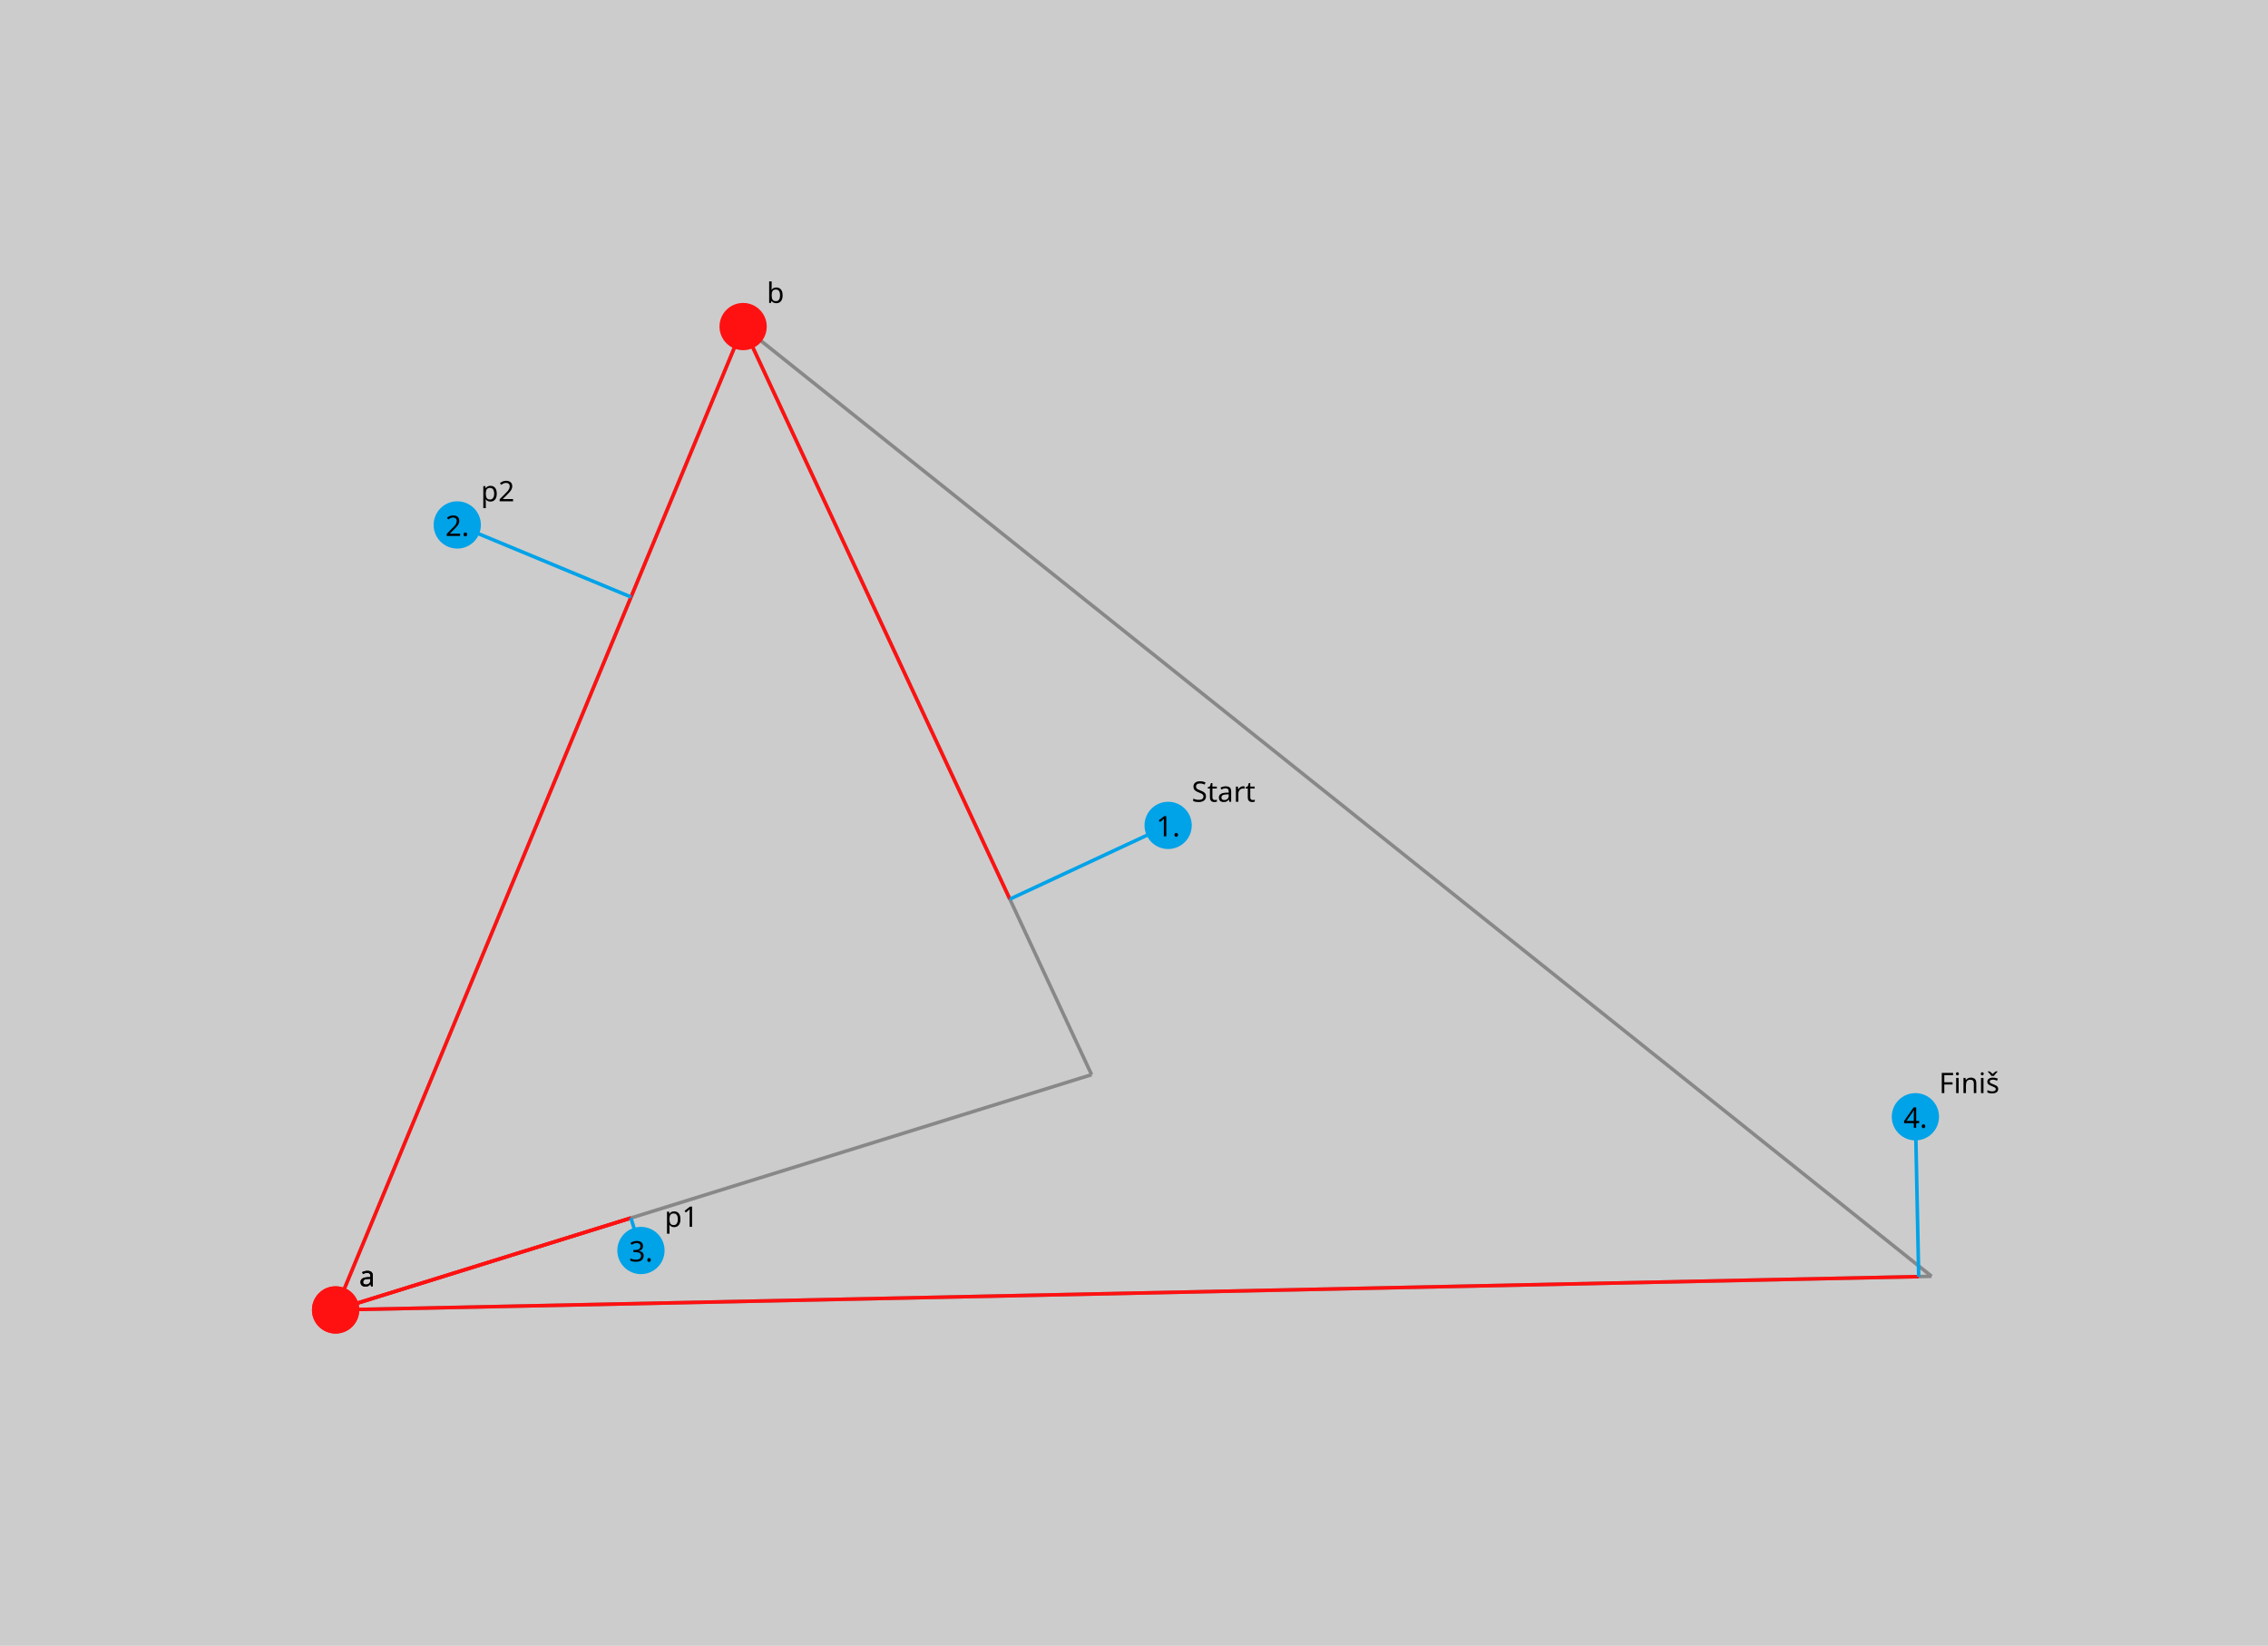
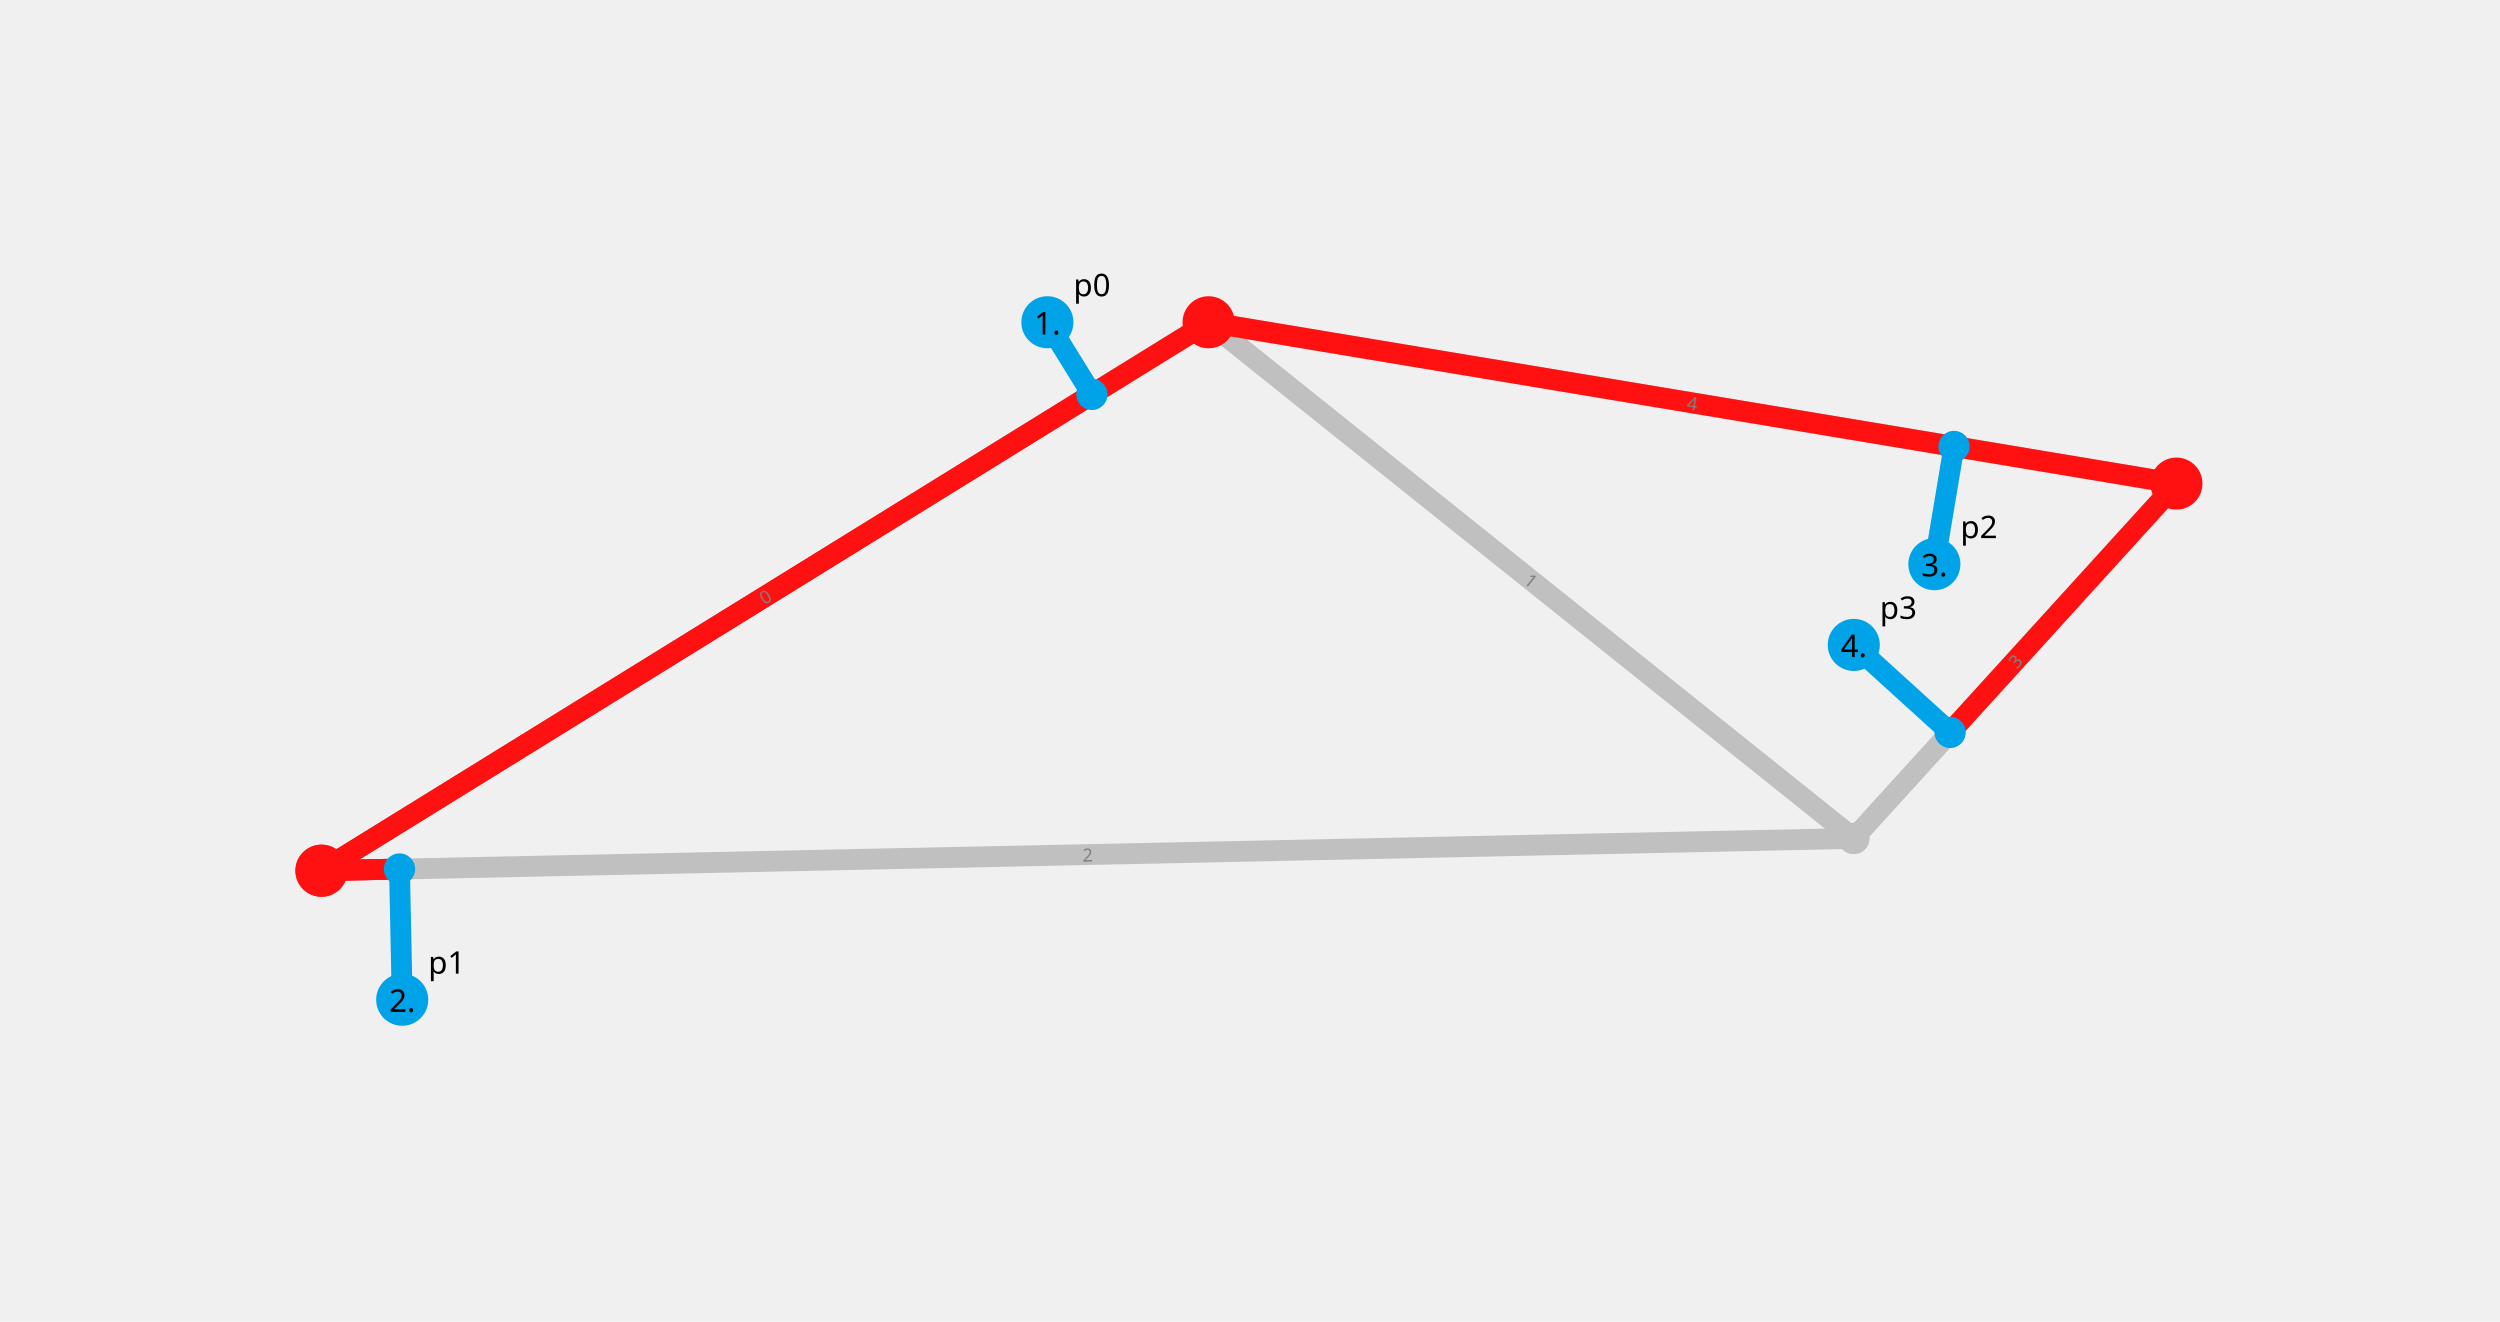
- <svg xmlns="http://www.w3.org/2000/svg" version="1.1" width="1920" height="1393" viewBox="-213 -1194 1920 1393" font-family="Hermit">
-   <rect x="-213" y="-1194" width="100%" height="100%" fill="rgb(204, 204, 204)" />
-   <line x1="71.1" y1="-85.3" x2="321.2" y2="-688.7" style="stroke:rgb(136, 136, 136);stroke-width:3" />
-   <line x1="416.1" y1="-917.6" x2="1422.2" y2="-113.8" style="stroke:rgb(136, 136, 136);stroke-width:3" />
-   <line x1="71.1" y1="-85.3" x2="1411.3" y2="-113.5" style="stroke:rgb(136, 136, 136);stroke-width:3" />
-   <line x1="71.1" y1="-85.3" x2="321.1" y2="-163.1" style="stroke:rgb(136, 136, 136);stroke-width:3" />
-   <line x1="416.1" y1="-917.6" x2="641.9" y2="-433.0" style="stroke:rgb(136, 136, 136);stroke-width:3" />
-   <line x1="641.9" y1="-433.0" x2="711.1" y2="-284.4" style="stroke:rgb(136, 136, 136);stroke-width:3" />
-   <line x1="1411.3" y1="-113.5" x2="1422.2" y2="-113.8" style="stroke:rgb(136, 136, 136);stroke-width:3" />
-   <line x1="321.1" y1="-163.1" x2="711.1" y2="-284.4" style="stroke:rgb(136, 136, 136);stroke-width:3" />
-   <line x1="321.2" y1="-688.7" x2="416.1" y2="-917.6" style="stroke:rgb(136, 136, 136);stroke-width:3" />
-   <line x1="641.9" y1="-433.0" x2="416.1" y2="-917.6" style="stroke:rgb(255, 17, 17);stroke-width:3" />
-   <circle cx="416.1" cy="-917.6" r="20" fill="rgb(255, 17, 17)" />
-   <text x="436.1" y="-937.6" font-size="24" text-anchor="start" fill="black">b</text>
-   <line x1="416.1" y1="-917.6" x2="321.2" y2="-688.7" style="stroke:rgb(255, 17, 17);stroke-width:3" />
-   <line x1="321.2" y1="-688.7" x2="71.1" y2="-85.3" style="stroke:rgb(255, 17, 17);stroke-width:3" />
-   <circle cx="71.1" cy="-85.3" r="20" fill="rgb(255, 17, 17)" />
-   <text x="91.1" y="-105.3" font-size="24" text-anchor="start" fill="black">a</text>
-   <line x1="71.1" y1="-85.3" x2="321.1" y2="-163.1" style="stroke:rgb(255, 17, 17);stroke-width:3" />
-   <line x1="321.1" y1="-163.1" x2="71.1" y2="-85.3" style="stroke:rgb(255, 17, 17);stroke-width:3" />
-   <circle cx="71.1" cy="-85.3" r="20" fill="rgb(255, 17, 17)" />
-   <text x="91.1" y="-105.3" font-size="24" text-anchor="start" fill="black">a</text>
-   <line x1="71.1" y1="-85.3" x2="1411.3" y2="-113.5" style="stroke:rgb(255, 17, 17);stroke-width:3" />
-   <line x1="775.9" y1="-495.4" x2="641.9" y2="-433.0" style="stroke:rgb(0, 162, 232);stroke-width:3" />
-   <line x1="1411.3" y1="-113.5" x2="1408.5" y2="-248.8" style="stroke:rgb(0, 162, 232);stroke-width:3" />
-   <circle cx="775.9" cy="-495.4" r="20" fill="rgb(0, 162, 232)" />
-   <text x="795.9" y="-515.4" font-size="24" text-anchor="start" fill="black">Start</text>
-   <circle cx="1408.5" cy="-248.8" r="20" fill="rgb(0, 162, 232)" />
-   <text x="1428.5" y="-268.8" font-size="24" text-anchor="start" fill="black">Finiš</text>
-   <text x="775.9" y="-495.4" font-size="24" dominant-baseline="central" text-anchor="middle" fill="black">1.</text>
-   <line x1="321.2" y1="-688.7" x2="174.1" y2="-749.7" style="stroke:rgb(0, 162, 232);stroke-width:3" />
-   <circle cx="174.1" cy="-749.7" r="20" fill="rgb(0, 162, 232)" />
-   <text x="194.1" y="-769.7" font-size="24" text-anchor="start" fill="black">p2</text>
-   <text x="174.1" y="-749.7" font-size="24" dominant-baseline="central" text-anchor="middle" fill="black">2.</text>
-   <line x1="321.1" y1="-163.1" x2="329.6" y2="-135.6" style="stroke:rgb(0, 162, 232);stroke-width:3" />
-   <circle cx="329.6" cy="-135.6" r="20" fill="rgb(0, 162, 232)" />
-   <text x="349.6" y="-155.6" font-size="24" text-anchor="start" fill="black">p1</text>
-   <text x="329.6" y="-135.6" font-size="24" dominant-baseline="central" text-anchor="middle" fill="black">3.</text>
-   <text x="1408.5" y="-248.8" font-size="24" dominant-baseline="central" text-anchor="middle" fill="black">4.</text>
+ <svg xmlns="http://www.w3.org/2000/svg" version="1.1" width="1920" height="1015" viewBox="-185 -743 1920 1015" font-family="Hermit">
+   <rect x="-185" y="-743" width="100%" height="100%" fill="rgb(240, 240, 240)" />
+   <line x1="61.9" y1="-74.3" x2="743.2" y2="-495.5" style="stroke:rgb(192, 192, 192);stroke-width:16" />
+   <circle cx="61.9" cy="-74.3" r="12" fill="rgb(192, 192, 192)" />
+   <circle cx="743.2" cy="-495.5" r="12" fill="rgb(192, 192, 192)" />
+   <line x1="743.2" y1="-495.5" x2="1238.7" y2="-99.1" style="stroke:rgb(192, 192, 192);stroke-width:16" />
+   <circle cx="1238.7" cy="-99.1" r="12" fill="rgb(192, 192, 192)" />
+   <line x1="61.9" y1="-74.3" x2="1238.7" y2="-99.1" style="stroke:rgb(192, 192, 192);stroke-width:16" />
+   <circle cx="1238.7" cy="-99.1" r="12" fill="rgb(192, 192, 192)" />
+   <line x1="1238.7" y1="-99.1" x2="1486.5" y2="-371.6" style="stroke:rgb(192, 192, 192);stroke-width:16" />
+   <circle cx="1486.5" cy="-371.6" r="12" fill="rgb(192, 192, 192)" />
+   <line x1="743.2" y1="-495.5" x2="1486.5" y2="-371.6" style="stroke:rgb(192, 192, 192);stroke-width:16" />
+   <circle cx="1486.5" cy="-371.6" r="12" fill="rgb(192, 192, 192)" />
+   <line x1="653.6" y1="-440.1" x2="61.9" y2="-74.3" style="stroke:rgb(255, 17, 17);stroke-width:16" />
+   <circle cx="61.9" cy="-74.3" r="20" fill="rgb(255, 17, 17)" />
+   <line x1="61.9" y1="-74.3" x2="121.8" y2="-75.6" style="stroke:rgb(255, 17, 17);stroke-width:16" />
+   <line x1="121.8" y1="-75.6" x2="61.9" y2="-74.3" style="stroke:rgb(255, 17, 17);stroke-width:16" />
+   <circle cx="61.9" cy="-74.3" r="20" fill="rgb(255, 17, 17)" />
+   <line x1="61.9" y1="-74.3" x2="653.6" y2="-440.1" style="stroke:rgb(255, 17, 17);stroke-width:16" />
+   <line x1="653.6" y1="-440.1" x2="743.2" y2="-495.5" style="stroke:rgb(255, 17, 17);stroke-width:16" />
+   <circle cx="743.2" cy="-495.5" r="20" fill="rgb(255, 17, 17)" />
+   <line x1="743.2" y1="-495.5" x2="1315.7" y2="-400.1" style="stroke:rgb(255, 17, 17);stroke-width:16" />
+   <line x1="1315.7" y1="-400.1" x2="1486.5" y2="-371.6" style="stroke:rgb(255, 17, 17);stroke-width:16" />
+   <circle cx="1486.5" cy="-371.6" r="20" fill="rgb(255, 17, 17)" />
+   <line x1="1486.5" y1="-371.6" x2="1312.7" y2="-180.5" style="stroke:rgb(255, 17, 17);stroke-width:16" />
+   <text font-size="14" dominant-baseline="central" text-anchor="middle" fill="rgb(127, 127, 127)" transform="translate(402.6, -284.9) rotate(-31.7236)">0</text>
+   <text font-size="14" dominant-baseline="central" text-anchor="middle" fill="rgb(127, 127, 127)" transform="translate(991.0, -297.3) rotate(38.6598)">1</text>
+   <text font-size="14" dominant-baseline="central" text-anchor="middle" fill="rgb(127, 127, 127)" transform="translate(650.3, -86.7) rotate(-1.20605)">2</text>
+   <text font-size="14" dominant-baseline="central" text-anchor="middle" fill="rgb(127, 127, 127)" transform="translate(1362.6, -235.4) rotate(-47.7263)">3</text>
+   <text font-size="14" dominant-baseline="central" text-anchor="middle" fill="rgb(127, 127, 127)" transform="translate(1114.8, -433.5) rotate(9.46232)">4</text>
+   <line x1="653.6" y1="-440.1" x2="619.4" y2="-495.5" style="stroke:rgb(0, 162, 232);stroke-width:16" />
+   <circle cx="653.6" cy="-440.1" r="12" fill="rgb(0, 162, 232)" />
+   <circle cx="619.4" cy="-495.5" r="20" fill="rgb(0, 162, 232)" />
+   <text x="639.4" y="-515.5" font-size="24" text-anchor="start" fill="black">p0</text>
+   <text x="619.4" y="-495.5" font-size="24" dominant-baseline="central" text-anchor="middle" fill="black">1.</text>
+   <line x1="121.8" y1="-75.6" x2="123.9" y2="24.8" style="stroke:rgb(0, 162, 232);stroke-width:16" />
+   <circle cx="121.8" cy="-75.6" r="12" fill="rgb(0, 162, 232)" />
+   <circle cx="123.9" cy="24.8" r="20" fill="rgb(0, 162, 232)" />
+   <text x="143.9" y="4.8" font-size="24" text-anchor="start" fill="black">p1</text>
+   <text x="123.9" y="24.8" font-size="24" dominant-baseline="central" text-anchor="middle" fill="black">2.</text>
+   <line x1="1315.7" y1="-400.1" x2="1300.6" y2="-309.7" style="stroke:rgb(0, 162, 232);stroke-width:16" />
+   <circle cx="1315.7" cy="-400.1" r="12" fill="rgb(0, 162, 232)" />
+   <circle cx="1300.6" cy="-309.7" r="20" fill="rgb(0, 162, 232)" />
+   <text x="1320.6" y="-329.7" font-size="24" text-anchor="start" fill="black">p2</text>
+   <text x="1300.6" y="-309.7" font-size="24" dominant-baseline="central" text-anchor="middle" fill="black">3.</text>
+   <line x1="1312.7" y1="-180.5" x2="1238.7" y2="-247.7" style="stroke:rgb(0, 162, 232);stroke-width:16" />
+   <circle cx="1312.7" cy="-180.5" r="12" fill="rgb(0, 162, 232)" />
+   <circle cx="1238.7" cy="-247.7" r="20" fill="rgb(0, 162, 232)" />
+   <text x="1258.7" y="-267.7" font-size="24" text-anchor="start" fill="black">p3</text>
+   <text x="1238.7" y="-247.7" font-size="24" dominant-baseline="central" text-anchor="middle" fill="black">4.</text>
</svg>
